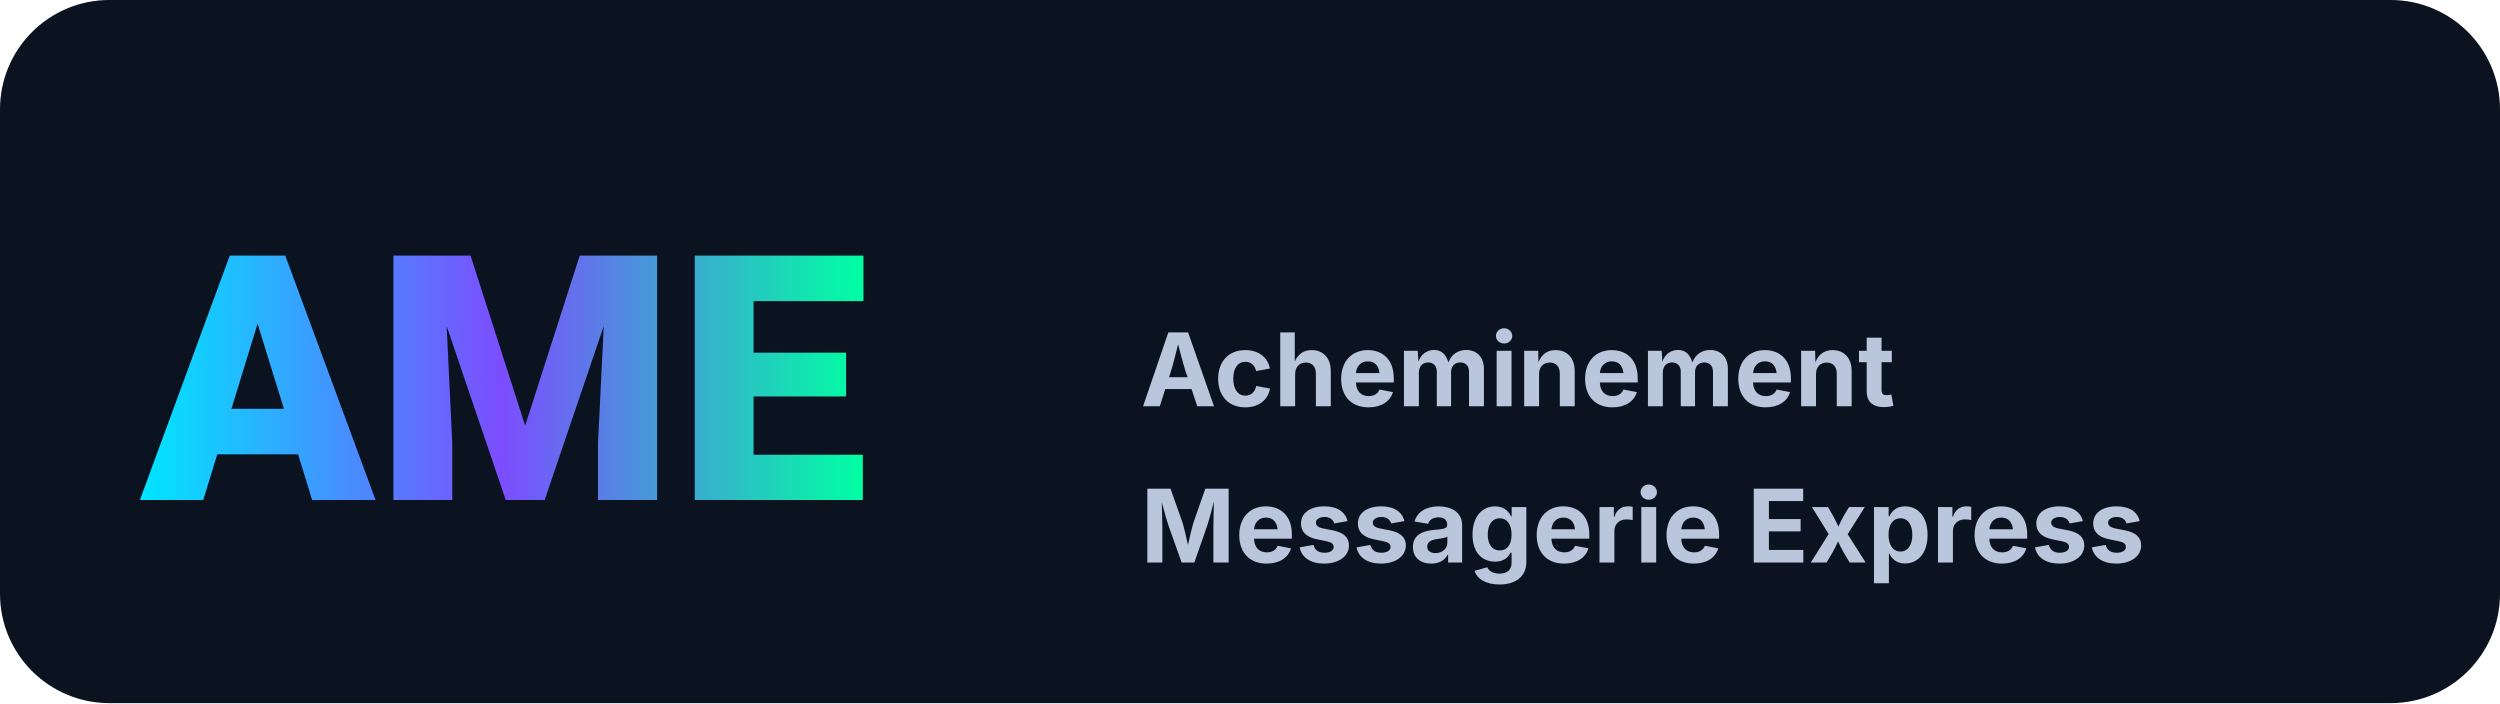
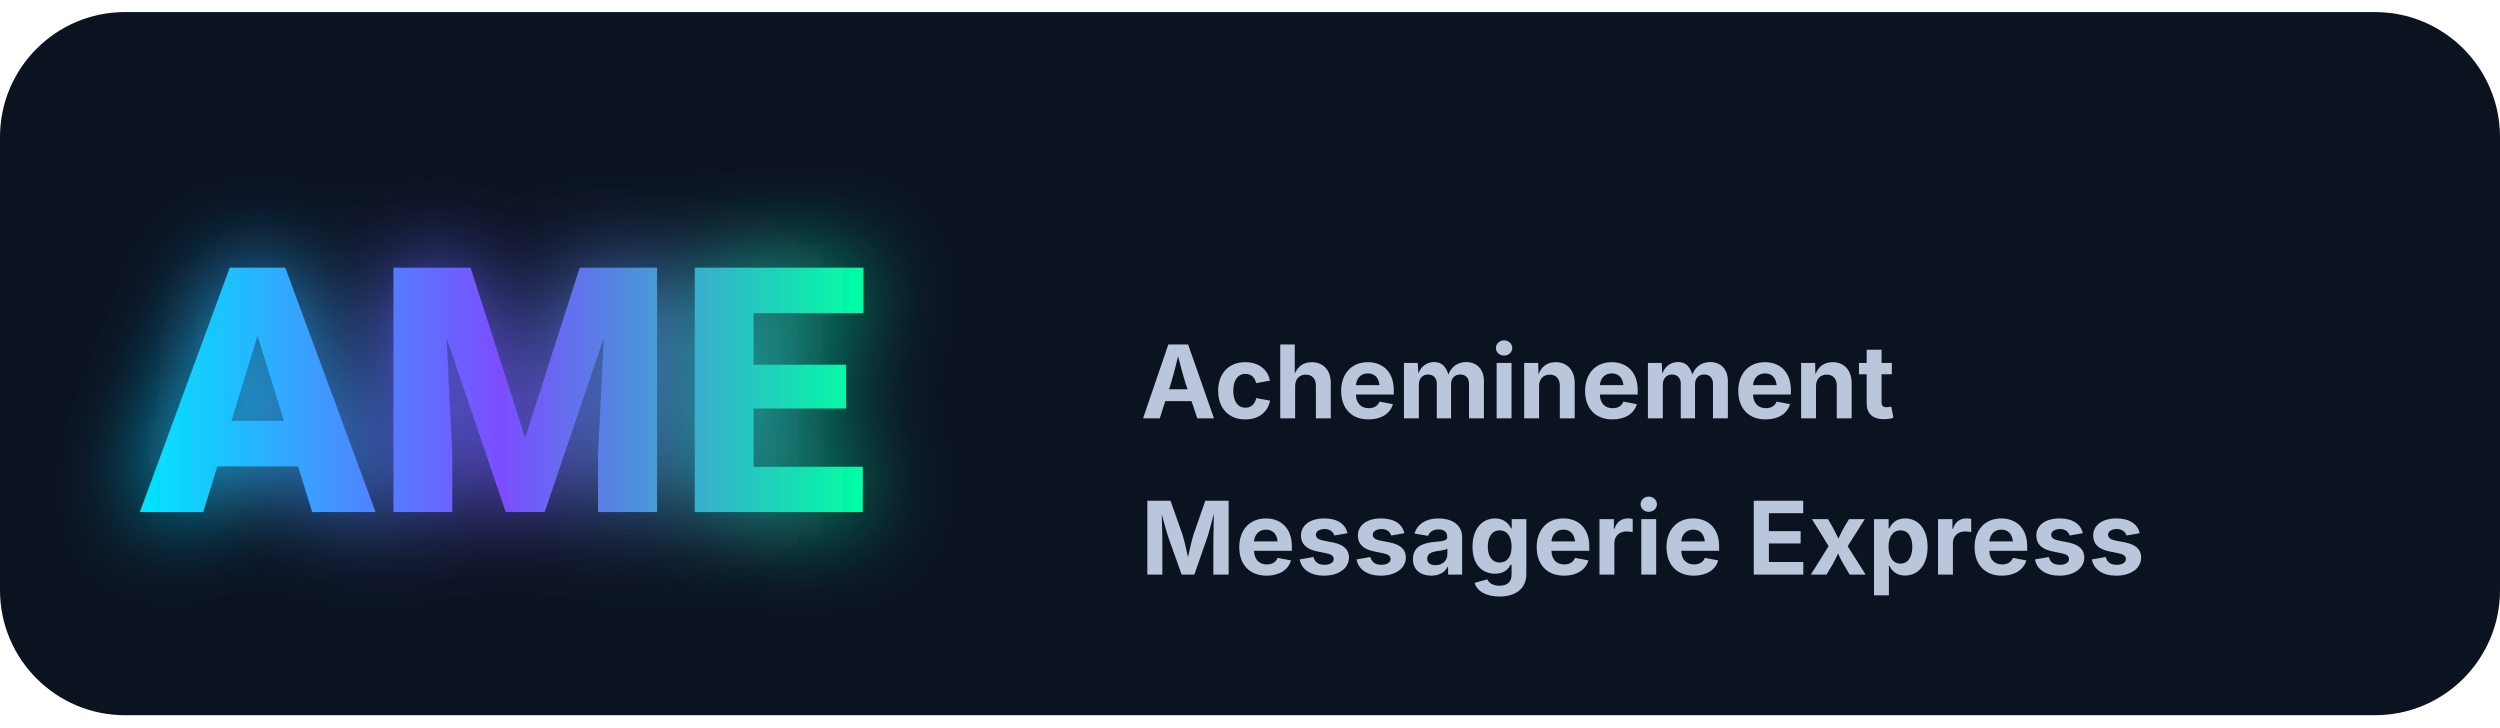
- <svg xmlns="http://www.w3.org/2000/svg" width="320" height="90" viewBox="0 0 320 90">
+ <svg xmlns="http://www.w3.org/2000/svg" width="220" height="64" viewBox="0 0 320 90">
  <defs>
    <linearGradient id="g" x1="0" x2="1">
      <stop offset="0%" stop-color="#00E5FF" />
      <stop offset="50%" stop-color="#7C4DFF" />
      <stop offset="100%" stop-color="#00FFA3" />
    </linearGradient>
+     <filter id="s" x="-50%" y="-50%" width="200%" height="200%">
+       <feGaussianBlur stdDeviation="6" result="b" />
+       <feMerge>
+         <feMergeNode in="b" />
+         <feMergeNode in="SourceGraphic" />
+       </feMerge>
+     </filter>
  </defs>
-   <rect width="100%" height="100%" rx="14" fill="#0b1220" />
+   <rect width="100%" height="100%" rx="16" fill="#0b1220" />
  <g transform="translate(16,22)">
-     <text x="2" y="42" font-family="Poppins,Segoe UI,Roboto,Arial" font-weight="900" font-size="44" fill="url(#g)">AME</text>
+     <text x="2" y="42" font-family="Poppins,Segoe UI,Roboto,Arial" font-weight="900" font-size="44" fill="url(#g)" filter="url(#s)">AME</text>
    <text x="130" y="30" font-family="Inter,Segoe UI,Roboto,Arial" font-weight="700" font-size="13" fill="#b9c6dc">Acheminement</text>
    <text x="130" y="50" font-family="Inter,Segoe UI,Roboto,Arial" font-weight="700" font-size="13" fill="#b9c6dc">Messagerie Express</text>
  </g>
</svg>
